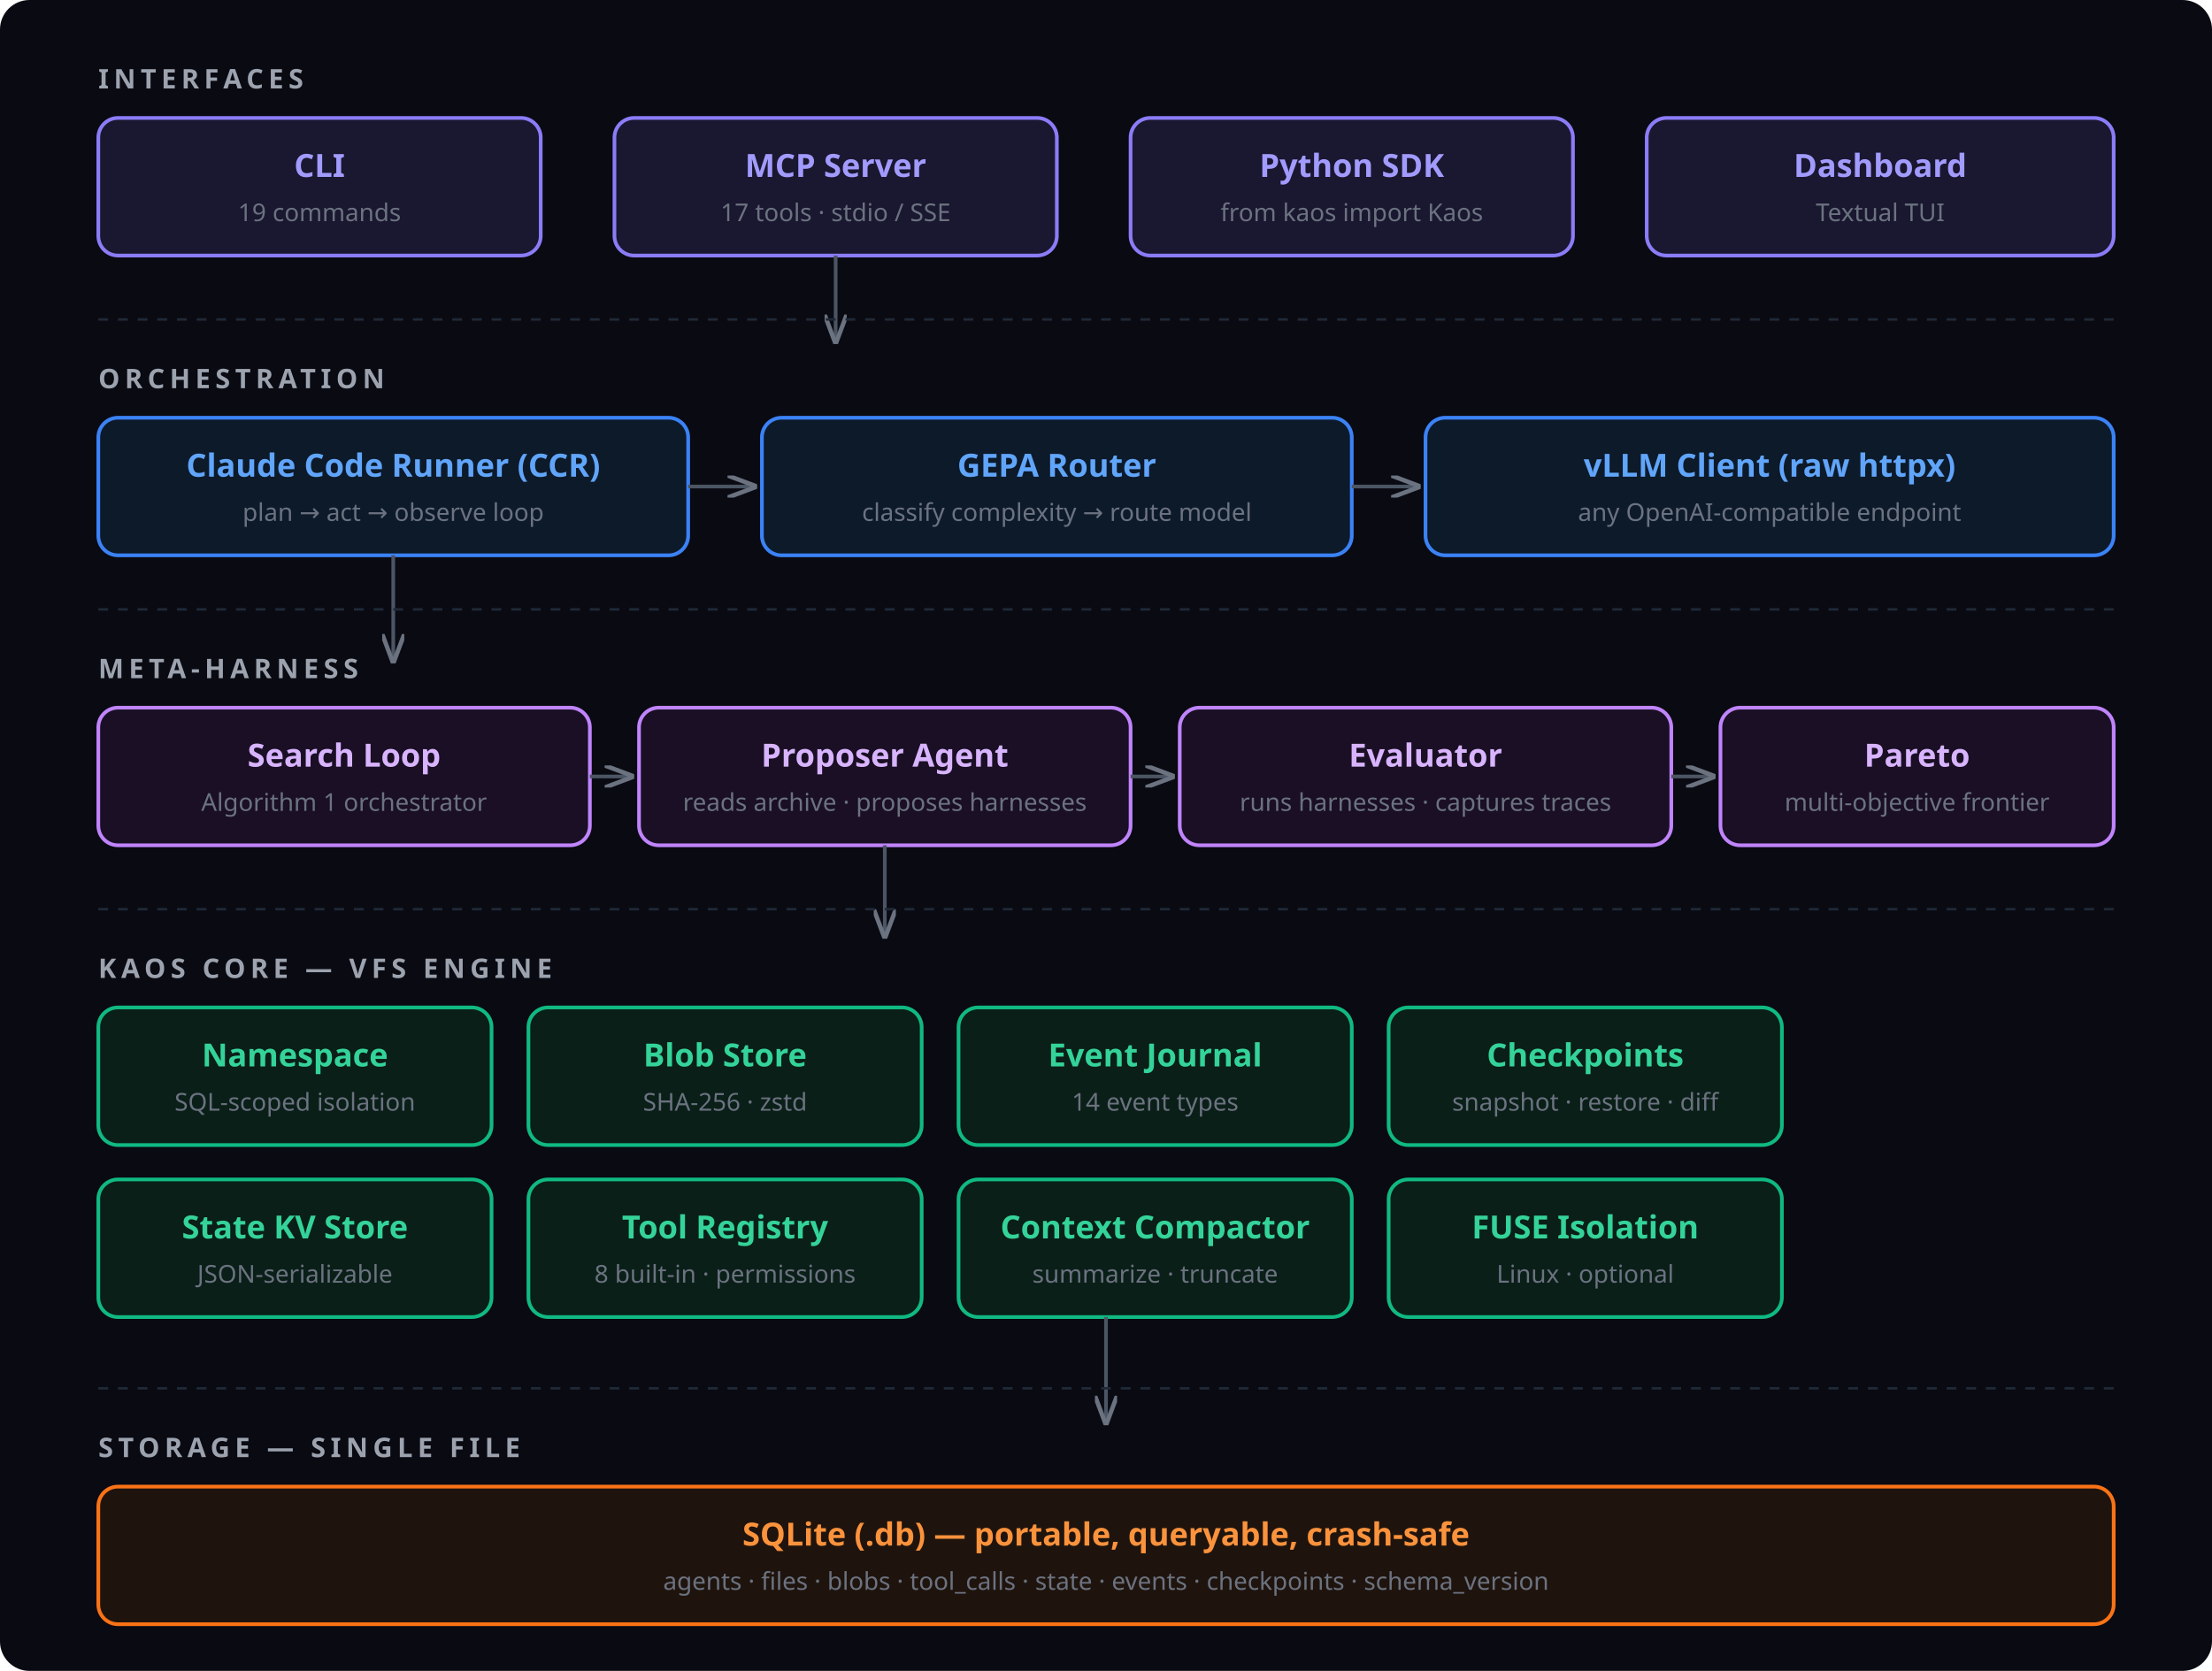
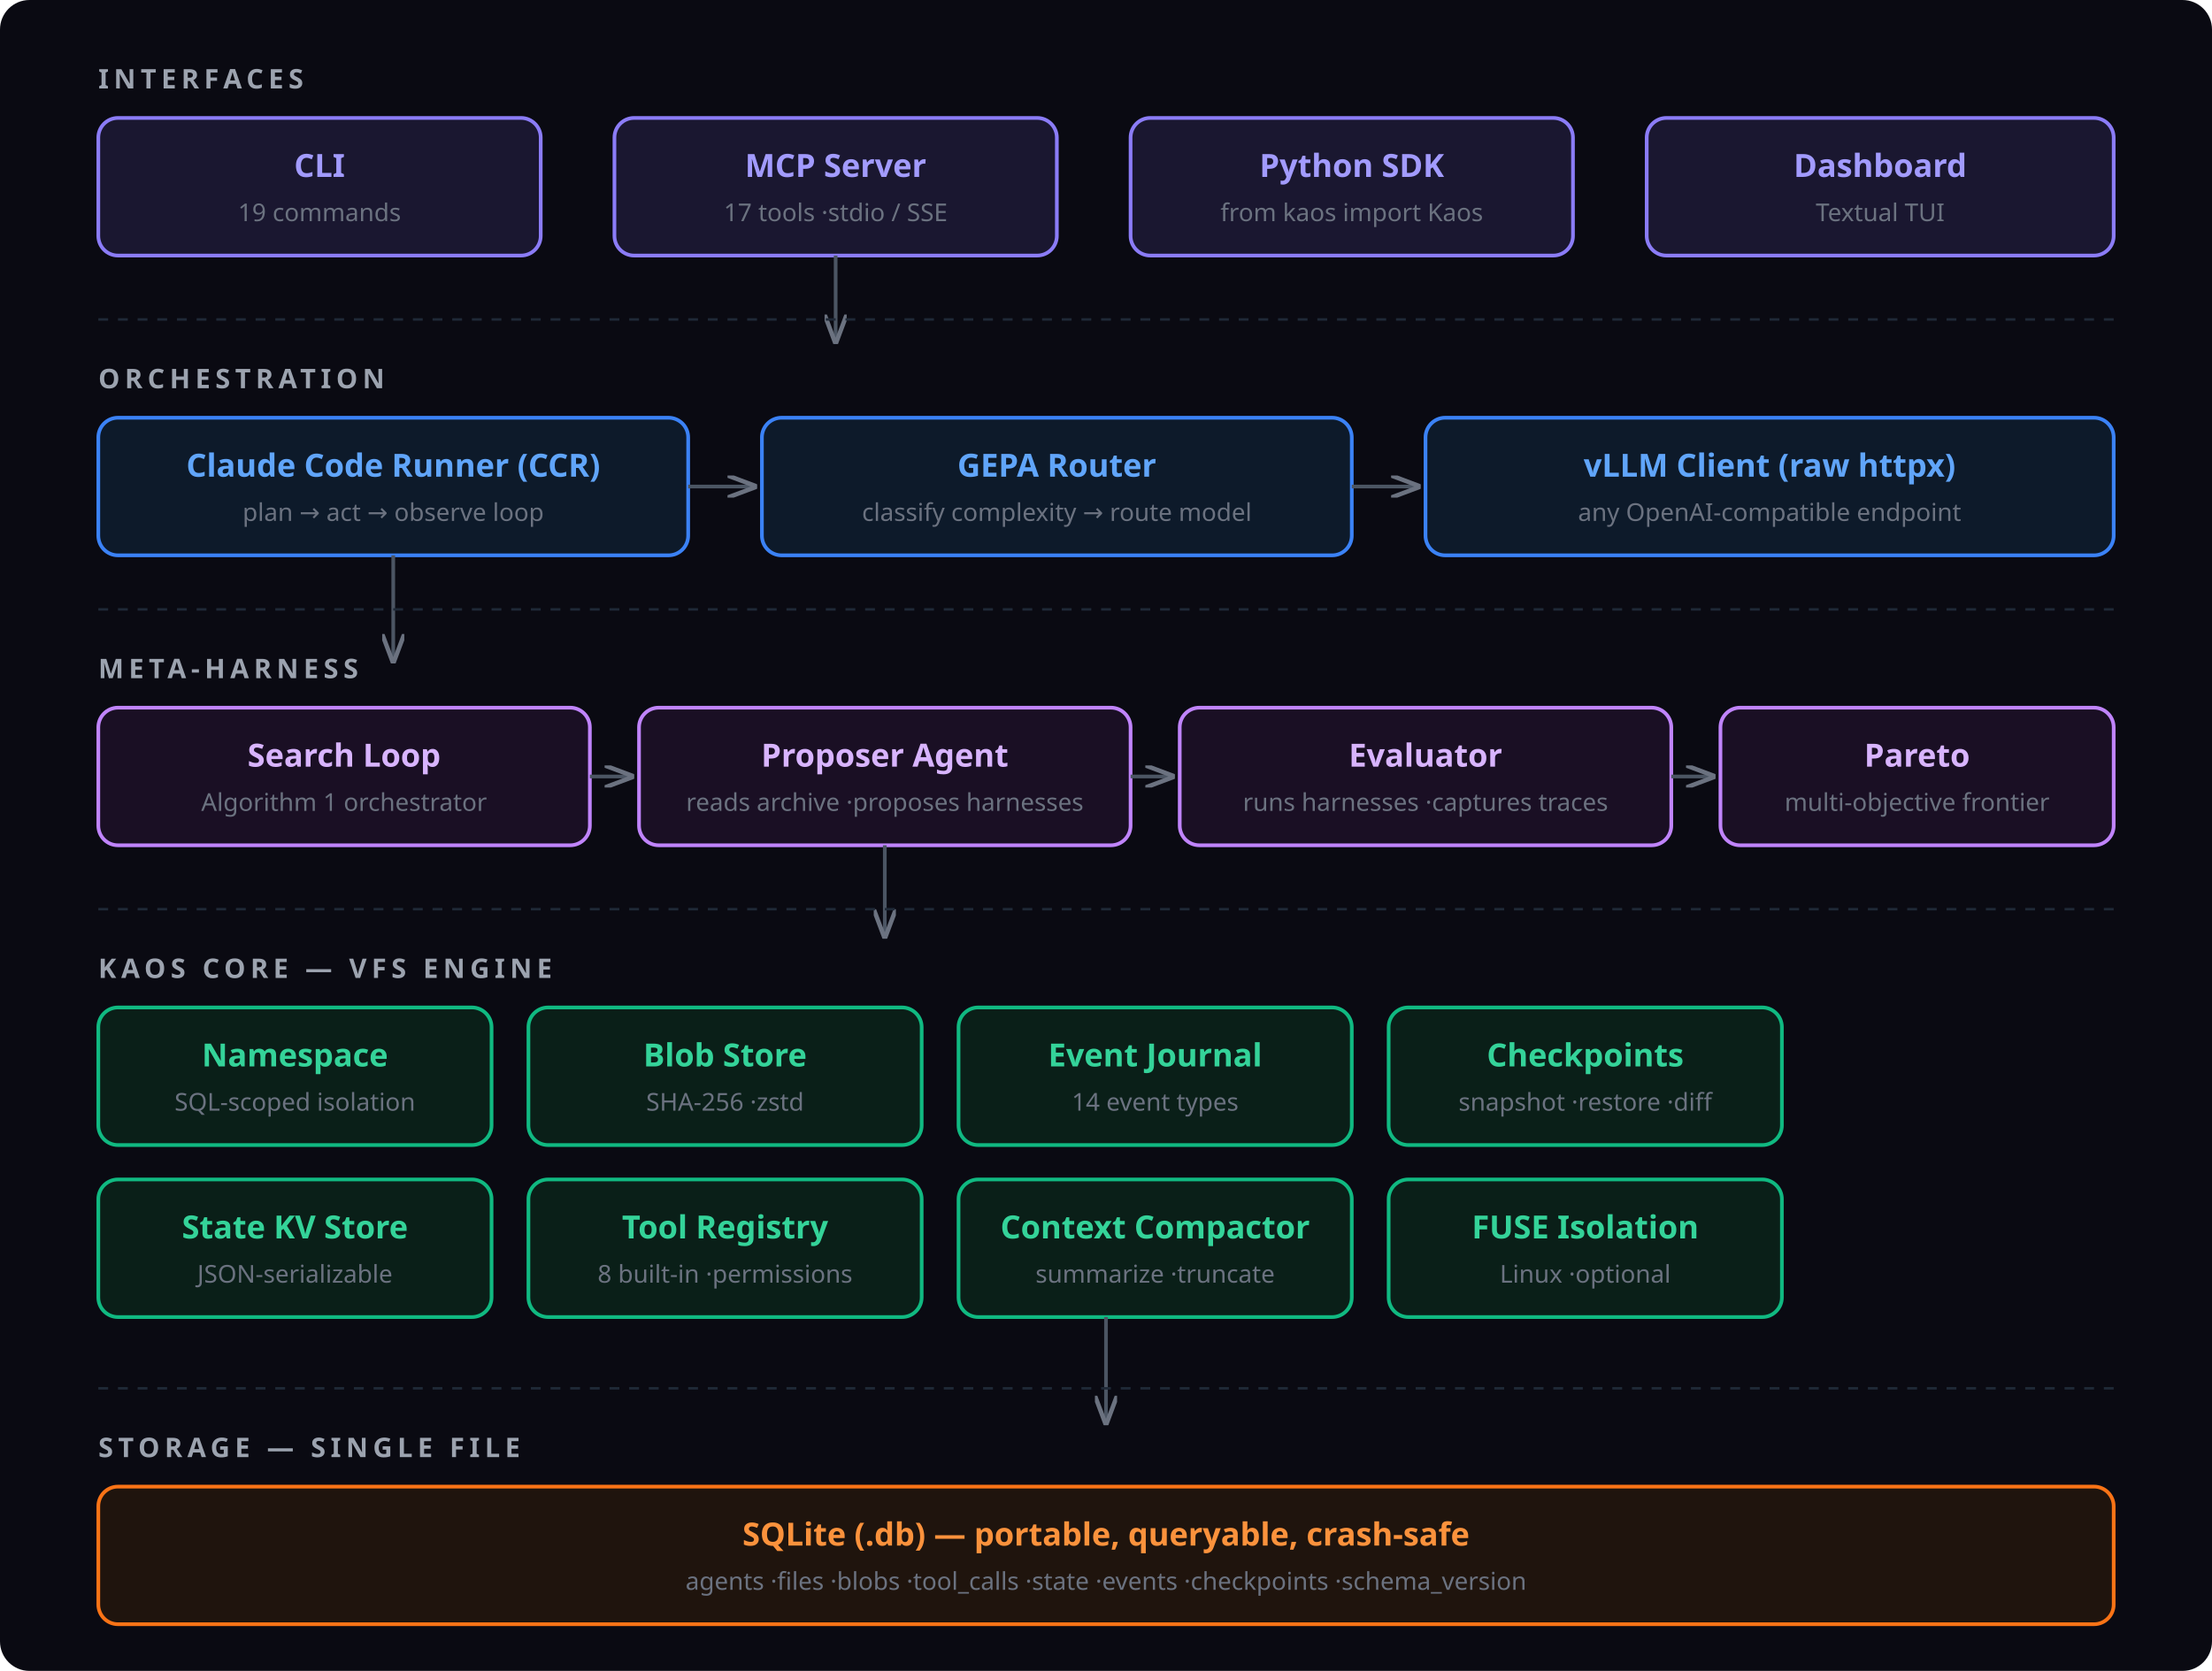
<svg xmlns="http://www.w3.org/2000/svg" viewBox="0 0 900 680" font-family="Segoe UI,system-ui,sans-serif">
  <defs>
    <marker id="a" markerWidth="8" markerHeight="6" refX="8" refY="3" orient="auto">
      <path d="M0,0 L8,3 L0,6" fill="none" stroke="#6b7280" stroke-width="1.2" />
    </marker>
  </defs>
  <rect width="900" height="680" rx="12" fill="#0a0a12" />
  <text x="40" y="36" fill="#9ca3af" font-size="11" font-weight="700" letter-spacing="2">INTERFACES</text>
  <rect x="40" y="48" width="180" height="56" rx="8" fill="#1a1730" stroke="#8b7cf7" stroke-width="1.5" />
  <text x="130" y="72" text-anchor="middle" fill="#a29bfe" font-size="13" font-weight="600">CLI</text>
  <text x="130" y="90" text-anchor="middle" fill="#6b7280" font-size="10">19 commands</text>
  <rect x="250" y="48" width="180" height="56" rx="8" fill="#1a1730" stroke="#8b7cf7" stroke-width="1.5" />
  <text x="340" y="72" text-anchor="middle" fill="#a29bfe" font-size="13" font-weight="600">MCP Server</text>
-   <text x="340" y="90" text-anchor="middle" fill="#6b7280" font-size="10">17 tools · stdio / SSE</text>
+   <text x="340" y="90" text-anchor="middle" fill="#6b7280" font-size="10">17 tools ·stdio / SSE</text>
  <rect x="460" y="48" width="180" height="56" rx="8" fill="#1a1730" stroke="#8b7cf7" stroke-width="1.5" />
  <text x="550" y="72" text-anchor="middle" fill="#a29bfe" font-size="13" font-weight="600">Python SDK</text>
  <text x="550" y="90" text-anchor="middle" fill="#6b7280" font-size="10">from kaos import Kaos</text>
  <rect x="670" y="48" width="190" height="56" rx="8" fill="#1a1730" stroke="#8b7cf7" stroke-width="1.5" />
  <text x="765" y="72" text-anchor="middle" fill="#a29bfe" font-size="13" font-weight="600">Dashboard</text>
  <text x="765" y="90" text-anchor="middle" fill="#6b7280" font-size="10">Textual TUI</text>
  <path d="M340,104 L340,140" fill="none" stroke="#4b5563" stroke-width="1.5" marker-end="url(#a)" />
  <line x1="40" y1="130" x2="860" y2="130" stroke="#1f2937" stroke-width="1" stroke-dasharray="4,4" />
  <text x="40" y="158" fill="#9ca3af" font-size="11" font-weight="700" letter-spacing="2">ORCHESTRATION</text>
  <rect x="40" y="170" width="240" height="56" rx="8" fill="#0d1a2a" stroke="#3b82f6" stroke-width="1.5" />
  <text x="160" y="194" text-anchor="middle" fill="#60a5fa" font-size="13" font-weight="600">Claude Code Runner (CCR)</text>
  <text x="160" y="212" text-anchor="middle" fill="#6b7280" font-size="10">plan → act → observe loop</text>
  <rect x="310" y="170" width="240" height="56" rx="8" fill="#0d1a2a" stroke="#3b82f6" stroke-width="1.5" />
  <text x="430" y="194" text-anchor="middle" fill="#60a5fa" font-size="13" font-weight="600">GEPA Router</text>
  <text x="430" y="212" text-anchor="middle" fill="#6b7280" font-size="10">classify complexity → route model</text>
  <rect x="580" y="170" width="280" height="56" rx="8" fill="#0d1a2a" stroke="#3b82f6" stroke-width="1.5" />
  <text x="720" y="194" text-anchor="middle" fill="#60a5fa" font-size="13" font-weight="600">vLLM Client (raw httpx)</text>
  <text x="720" y="212" text-anchor="middle" fill="#6b7280" font-size="10">any OpenAI-compatible endpoint</text>
  <path d="M280,198 L308,198" fill="none" stroke="#4b5563" stroke-width="1.5" marker-end="url(#a)" />
  <path d="M550,198 L578,198" fill="none" stroke="#4b5563" stroke-width="1.5" marker-end="url(#a)" />
  <path d="M160,226 L160,270" fill="none" stroke="#4b5563" stroke-width="1.5" marker-end="url(#a)" />
  <line x1="40" y1="248" x2="860" y2="248" stroke="#1f2937" stroke-width="1" stroke-dasharray="4,4" />
  <text x="40" y="276" fill="#9ca3af" font-size="11" font-weight="700" letter-spacing="2">META-HARNESS</text>
  <rect x="40" y="288" width="200" height="56" rx="8" fill="#1a0f24" stroke="#c084fc" stroke-width="1.5" />
  <text x="140" y="312" text-anchor="middle" fill="#d8b4fe" font-size="13" font-weight="600">Search Loop</text>
  <text x="140" y="330" text-anchor="middle" fill="#6b7280" font-size="10">Algorithm 1 orchestrator</text>
  <rect x="260" y="288" width="200" height="56" rx="8" fill="#1a0f24" stroke="#c084fc" stroke-width="1.5" />
  <text x="360" y="312" text-anchor="middle" fill="#d8b4fe" font-size="13" font-weight="600">Proposer Agent</text>
-   <text x="360" y="330" text-anchor="middle" fill="#6b7280" font-size="10">reads archive · proposes harnesses</text>
+   <text x="360" y="330" text-anchor="middle" fill="#6b7280" font-size="10">reads archive ·proposes harnesses</text>
  <rect x="480" y="288" width="200" height="56" rx="8" fill="#1a0f24" stroke="#c084fc" stroke-width="1.5" />
  <text x="580" y="312" text-anchor="middle" fill="#d8b4fe" font-size="13" font-weight="600">Evaluator</text>
-   <text x="580" y="330" text-anchor="middle" fill="#6b7280" font-size="10">runs harnesses · captures traces</text>
+   <text x="580" y="330" text-anchor="middle" fill="#6b7280" font-size="10">runs harnesses ·captures traces</text>
  <rect x="700" y="288" width="160" height="56" rx="8" fill="#1a0f24" stroke="#c084fc" stroke-width="1.5" />
  <text x="780" y="312" text-anchor="middle" fill="#d8b4fe" font-size="13" font-weight="600">Pareto</text>
  <text x="780" y="330" text-anchor="middle" fill="#6b7280" font-size="10">multi-objective frontier</text>
  <path d="M240,316 L258,316" fill="none" stroke="#4b5563" stroke-width="1.5" marker-end="url(#a)" />
  <path d="M460,316 L478,316" fill="none" stroke="#4b5563" stroke-width="1.5" marker-end="url(#a)" />
  <path d="M680,316 L698,316" fill="none" stroke="#4b5563" stroke-width="1.5" marker-end="url(#a)" />
  <path d="M360,344 L360,382" fill="none" stroke="#4b5563" stroke-width="1.5" marker-end="url(#a)" />
  <line x1="40" y1="370" x2="860" y2="370" stroke="#1f2937" stroke-width="1" stroke-dasharray="4,4" />
  <text x="40" y="398" fill="#9ca3af" font-size="11" font-weight="700" letter-spacing="2">KAOS CORE — VFS ENGINE</text>
  <rect x="40" y="410" width="160" height="56" rx="8" fill="#0a1f18" stroke="#10b981" stroke-width="1.5" />
  <text x="120" y="434" text-anchor="middle" fill="#34d399" font-size="13" font-weight="600">Namespace</text>
  <text x="120" y="452" text-anchor="middle" fill="#6b7280" font-size="10">SQL-scoped isolation</text>
  <rect x="215" y="410" width="160" height="56" rx="8" fill="#0a1f18" stroke="#10b981" stroke-width="1.5" />
  <text x="295" y="434" text-anchor="middle" fill="#34d399" font-size="13" font-weight="600">Blob Store</text>
-   <text x="295" y="452" text-anchor="middle" fill="#6b7280" font-size="10">SHA-256 · zstd</text>
+   <text x="295" y="452" text-anchor="middle" fill="#6b7280" font-size="10">SHA-256 ·zstd</text>
  <rect x="390" y="410" width="160" height="56" rx="8" fill="#0a1f18" stroke="#10b981" stroke-width="1.5" />
  <text x="470" y="434" text-anchor="middle" fill="#34d399" font-size="13" font-weight="600">Event Journal</text>
  <text x="470" y="452" text-anchor="middle" fill="#6b7280" font-size="10">14 event types</text>
  <rect x="565" y="410" width="160" height="56" rx="8" fill="#0a1f18" stroke="#10b981" stroke-width="1.5" />
  <text x="645" y="434" text-anchor="middle" fill="#34d399" font-size="13" font-weight="600">Checkpoints</text>
-   <text x="645" y="452" text-anchor="middle" fill="#6b7280" font-size="10">snapshot · restore · diff</text>
+   <text x="645" y="452" text-anchor="middle" fill="#6b7280" font-size="10">snapshot ·restore ·diff</text>
  <rect x="40" y="480" width="160" height="56" rx="8" fill="#0a1f18" stroke="#10b981" stroke-width="1.5" />
  <text x="120" y="504" text-anchor="middle" fill="#34d399" font-size="13" font-weight="600">State KV Store</text>
  <text x="120" y="522" text-anchor="middle" fill="#6b7280" font-size="10">JSON-serializable</text>
  <rect x="215" y="480" width="160" height="56" rx="8" fill="#0a1f18" stroke="#10b981" stroke-width="1.5" />
  <text x="295" y="504" text-anchor="middle" fill="#34d399" font-size="13" font-weight="600">Tool Registry</text>
-   <text x="295" y="522" text-anchor="middle" fill="#6b7280" font-size="10">8 built-in · permissions</text>
+   <text x="295" y="522" text-anchor="middle" fill="#6b7280" font-size="10">8 built-in ·permissions</text>
  <rect x="390" y="480" width="160" height="56" rx="8" fill="#0a1f18" stroke="#10b981" stroke-width="1.5" />
  <text x="470" y="504" text-anchor="middle" fill="#34d399" font-size="13" font-weight="600">Context Compactor</text>
-   <text x="470" y="522" text-anchor="middle" fill="#6b7280" font-size="10">summarize · truncate</text>
+   <text x="470" y="522" text-anchor="middle" fill="#6b7280" font-size="10">summarize ·truncate</text>
  <rect x="565" y="480" width="160" height="56" rx="8" fill="#0a1f18" stroke="#10b981" stroke-width="1.5" />
  <text x="645" y="504" text-anchor="middle" fill="#34d399" font-size="13" font-weight="600">FUSE Isolation</text>
-   <text x="645" y="522" text-anchor="middle" fill="#6b7280" font-size="10">Linux · optional</text>
+   <text x="645" y="522" text-anchor="middle" fill="#6b7280" font-size="10">Linux ·optional</text>
  <path d="M450,536 L450,580" fill="none" stroke="#4b5563" stroke-width="1.5" marker-end="url(#a)" />
  <line x1="40" y1="565" x2="860" y2="565" stroke="#1f2937" stroke-width="1" stroke-dasharray="4,4" />
  <text x="40" y="593" fill="#9ca3af" font-size="11" font-weight="700" letter-spacing="2">STORAGE — SINGLE FILE</text>
  <rect x="40" y="605" width="820" height="56" rx="8" fill="#1f140d" stroke="#f97316" stroke-width="1.5" />
  <text x="450" y="629" text-anchor="middle" fill="#fb923c" font-size="13" font-weight="600">SQLite (.db) — portable, queryable, crash-safe</text>
-   <text x="450" y="647" text-anchor="middle" fill="#6b7280" font-size="10">agents · files · blobs · tool_calls · state · events · checkpoints · schema_version</text>
+   <text x="450" y="647" text-anchor="middle" fill="#6b7280" font-size="10">agents ·files ·blobs ·tool_calls ·state ·events ·checkpoints ·schema_version</text>
</svg>
